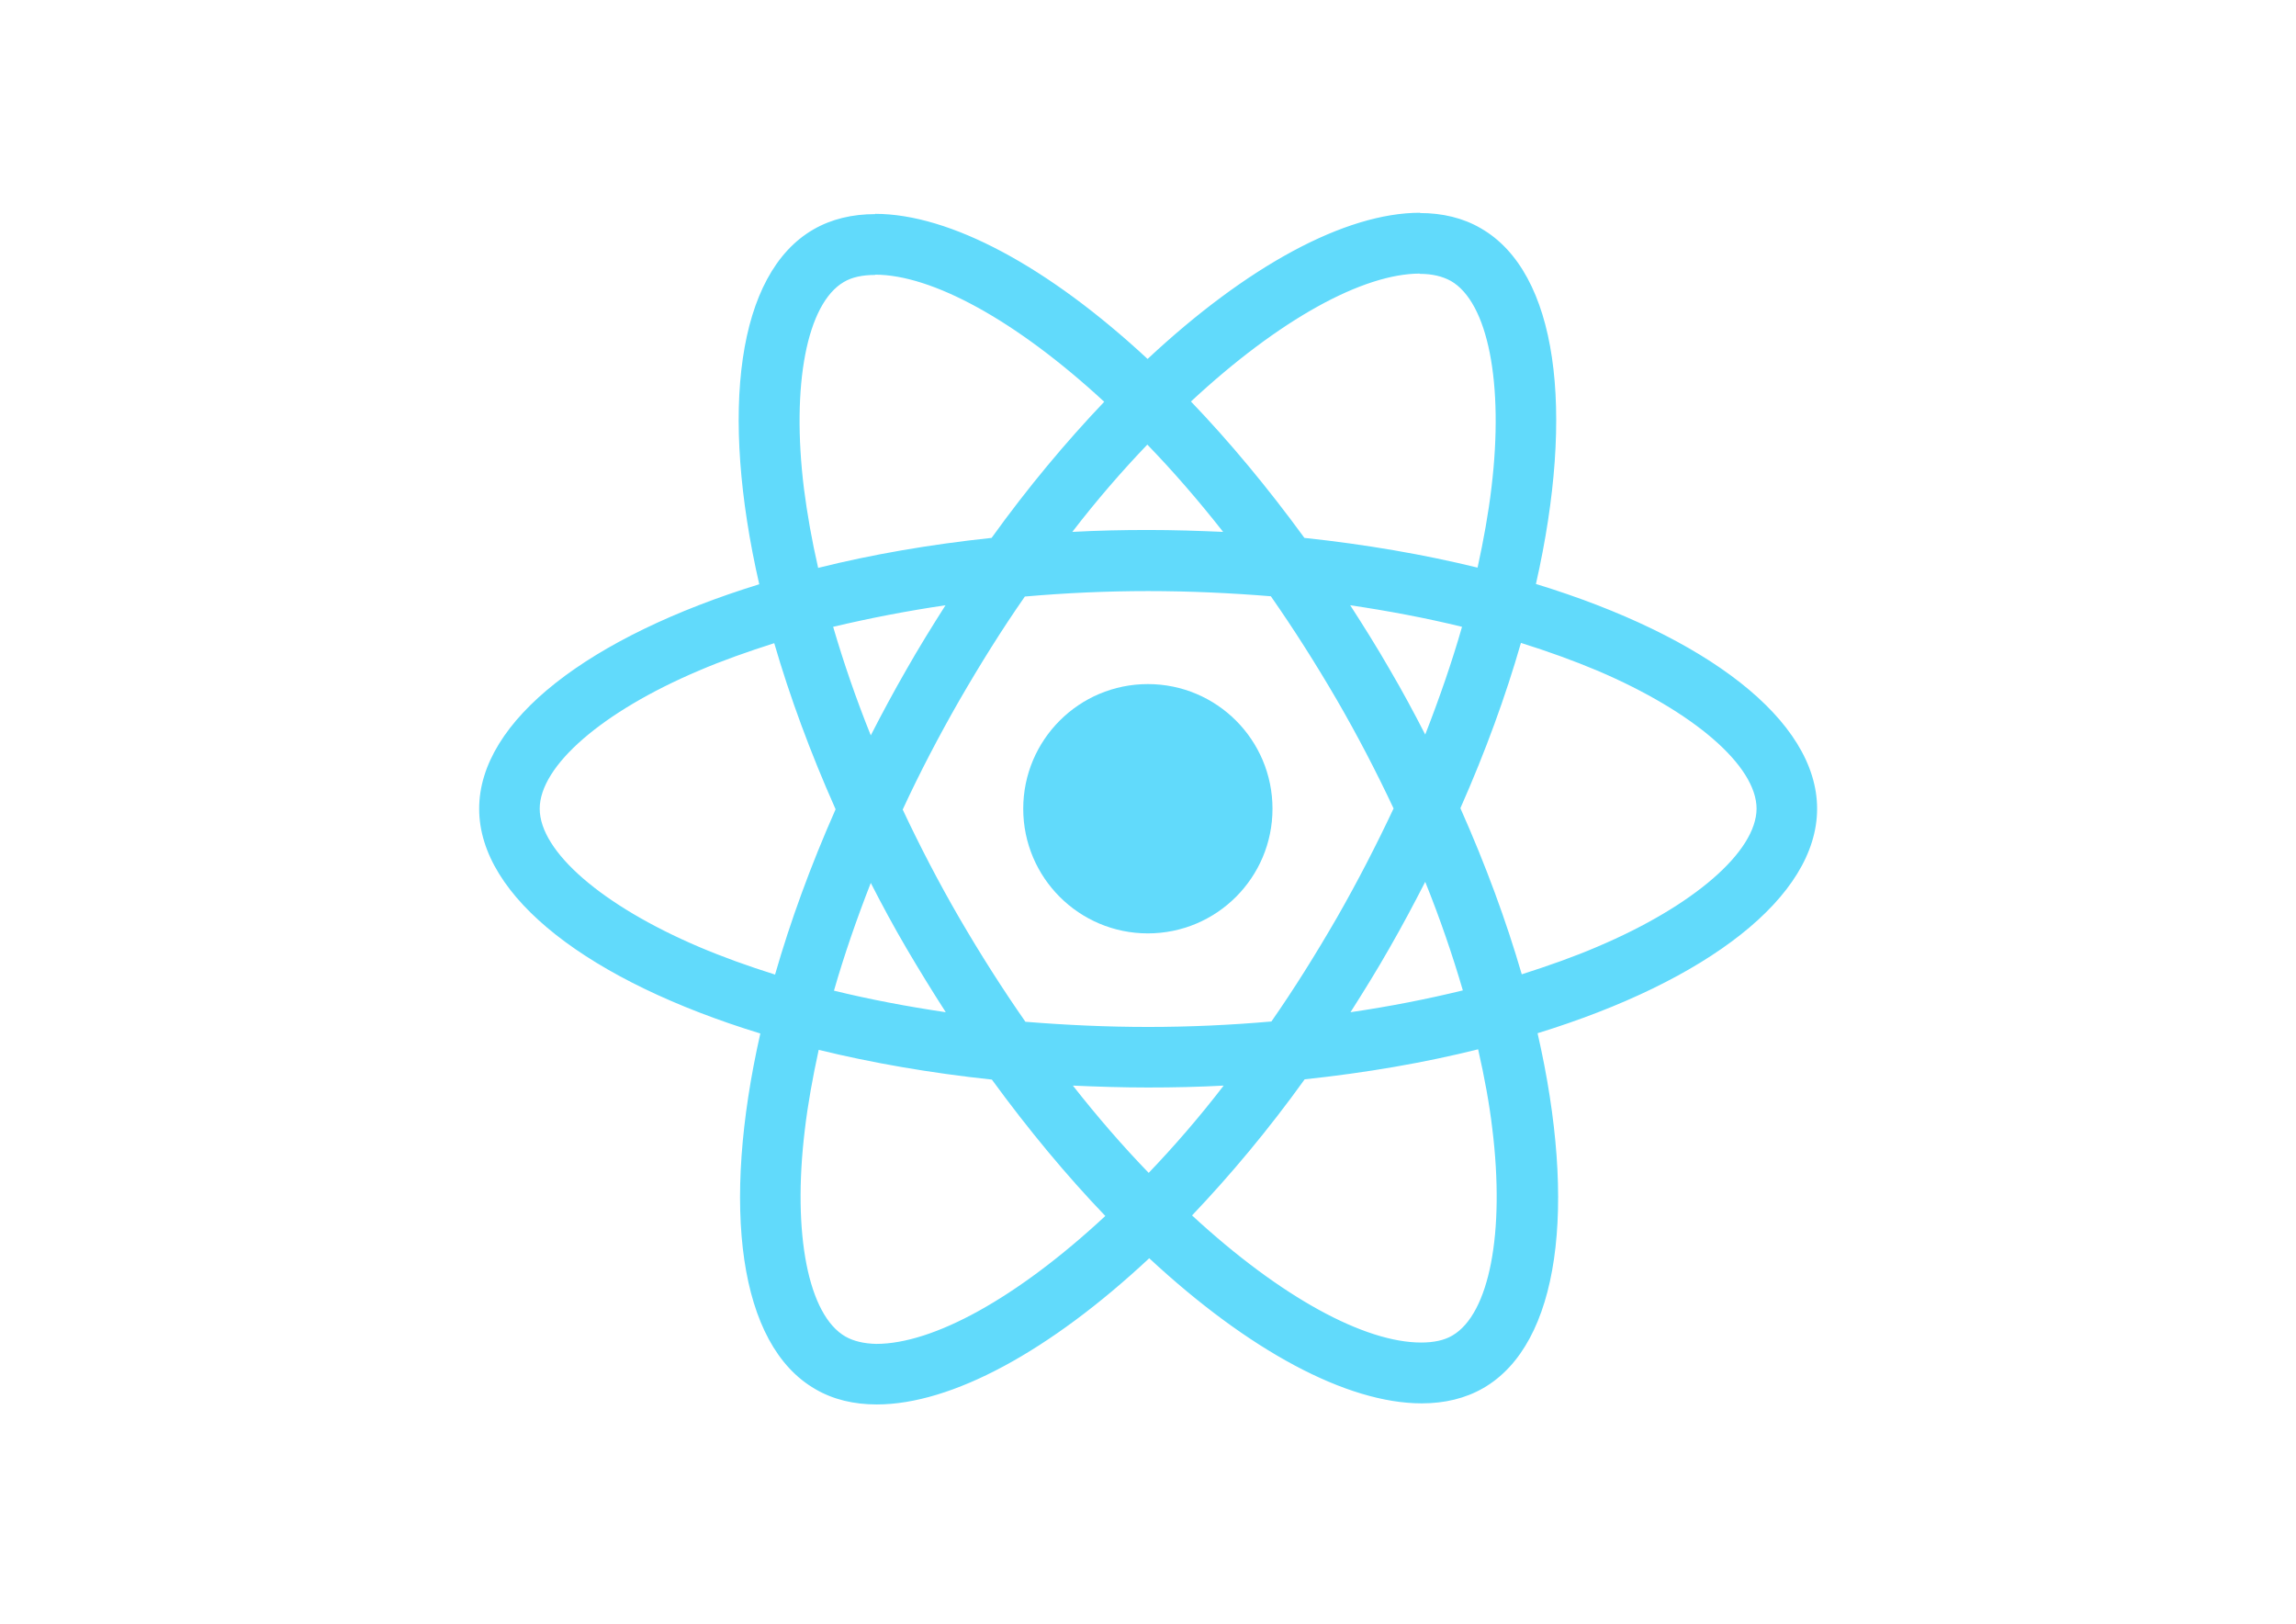
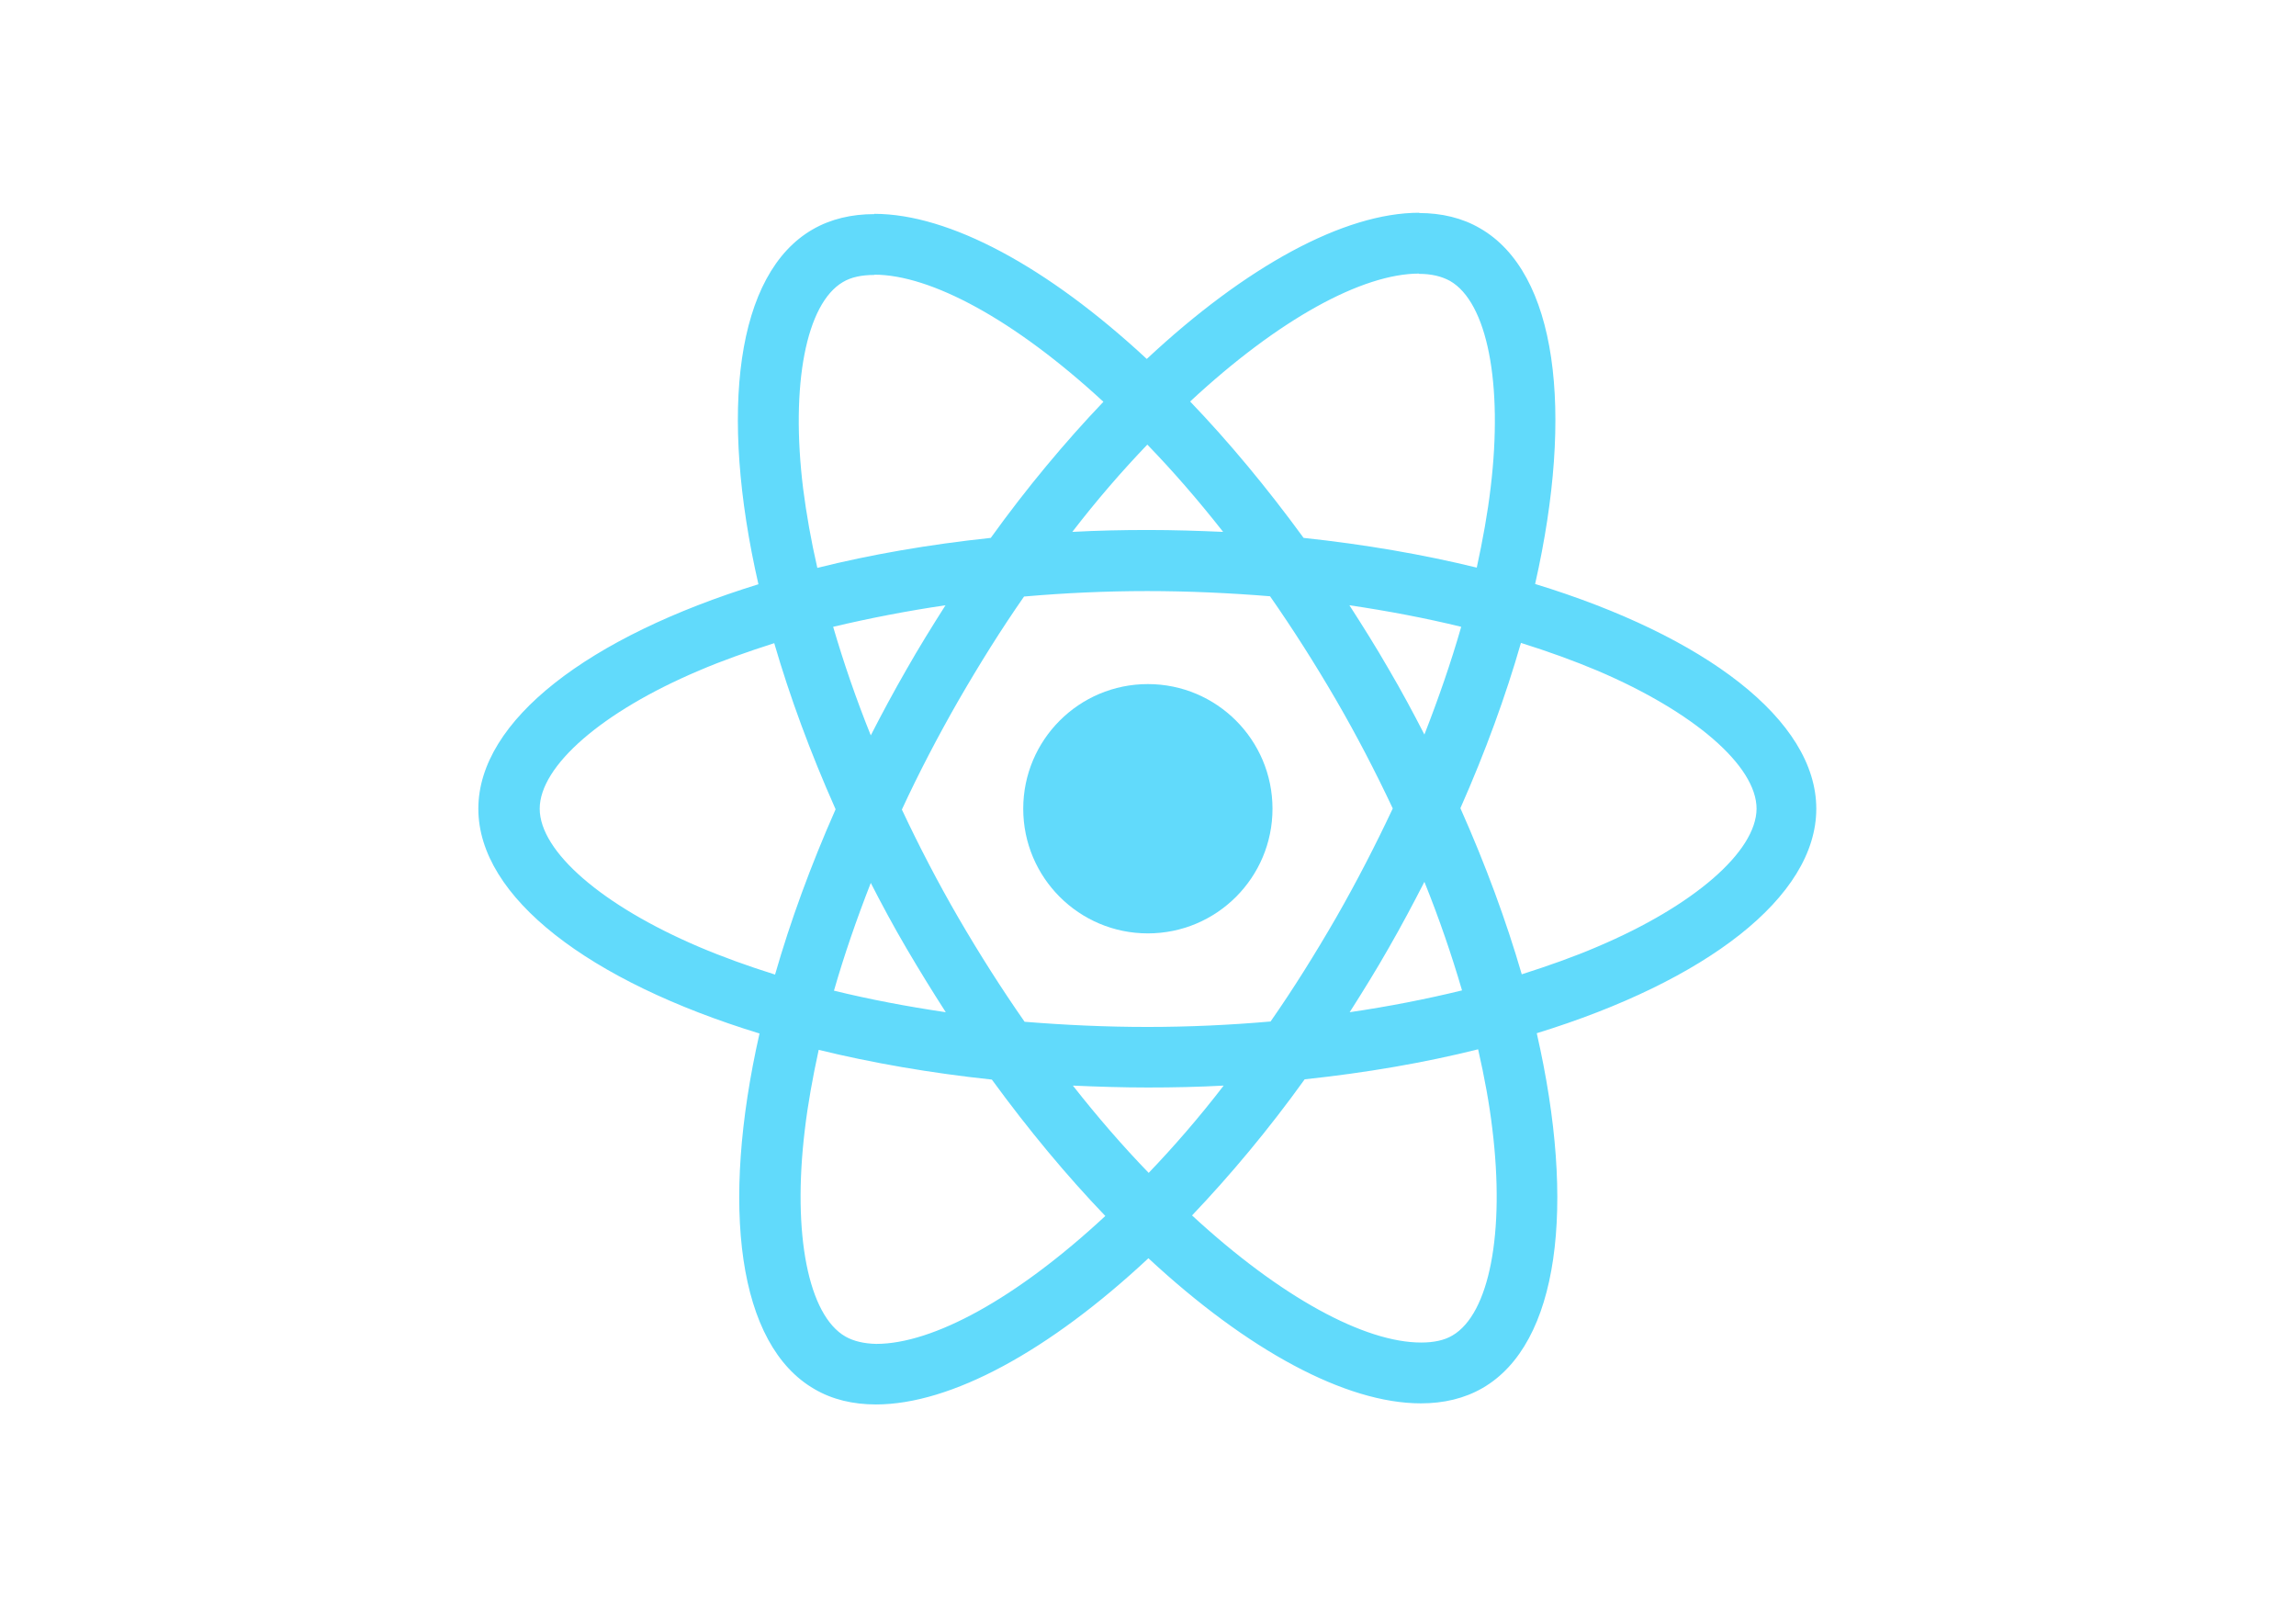
<svg xmlns="http://www.w3.org/2000/svg" viewBox="0 0 841.9 595.3">
  <g fill="#61DAFB">
-     <path d="M666.3 296.5c0-32.5-40.7-63.3-103.1-82.4 14.4-63.6 8-114.2-20.2-130.4-6.5-3.8-14.1-5.6-22.4-5.6v22.3c4.6 0 8.3.9 11.4 2.6 13.6 7.8 19.5 37.5 14.9 75.7-1.1 9.4-2.9 19.3-5.1 29.4-19.6-4.8-41-8.5-63.5-10.9-13.5-18.5-27.5-35.3-41.6-50 32.6-30.3 63.2-46.9 84-46.9V78c-27.5 0-63.5 19.6-99.9 53.6-36.4-33.8-72.4-53.2-99.9-53.2v22.3c20.7 0 51.4 16.5 84 46.6-14 14.7-28 31.4-41.3 49.9-22.6 2.4-44 6.1-63.6 11-2.3-10-4-19.7-5.2-29-4.7-38.2 1.1-67.9 14.6-75.8 3-1.8 6.9-2.6 11.5-2.6V78.5c-8.4 0-16 1.8-22.6 5.6-28.1 16.2-34.4 66.7-19.9 130.1-62.2 19.2-102.7 49.9-102.7 82.3 0 32.5 40.7 63.3 103.1 82.4-14.4 63.6-8 114.2 20.2 130.4 6.5 3.8 14.1 5.6 22.5 5.6 27.5 0 63.5-19.6 99.9-53.6 36.4 33.8 72.4 53.2 99.9 53.2 8.4 0 16-1.8 22.6-5.6 28.1-16.2 34.4-66.7 19.9-130.1 62-19.1 102.5-49.9 102.5-82.3zm-130.2-66.7c-3.7 12.9-8.3 26.2-13.5 39.5-4.1-8-8.4-16-13.1-24-4.6-8-9.5-15.8-14.4-23.4 14.2 2.1 27.9 4.7 41 7.9zm-45.8 106.5c-7.8 13.5-15.8 26.3-24.1 38.2-14.9 1.3-30 2-45.2 2-15.1 0-30.2-.7-45-1.9-8.3-11.9-16.4-24.6-24.2-38-7.6-13.1-14.5-26.4-20.8-39.8 6.2-13.4 13.2-26.8 20.7-39.9 7.8-13.5 15.8-26.3 24.1-38.2 14.9-1.3 30-2 45.2-2 15.1 0 30.2.7 45 1.9 8.3 11.9 16.4 24.6 24.2 38 7.6 13.1 14.5 26.4 20.8 39.8-6.3 13.4-13.2 26.8-20.7 39.9zm32.3-13c5.4 13.4 10 26.8 13.8 39.8-13.1 3.2-26.9 5.9-41.2 8 4.9-7.7 9.8-15.6 14.4-23.7 4.6-8 8.9-16.1 13-24.1zM421.2 430c-9.3-9.6-18.6-20.3-27.8-32 9 .4 18.2.7 27.5.7 9.4 0 18.7-.2 27.8-.7-9 11.7-18.3 22.4-27.5 32zm-74.4-58.9c-14.2-2.1-27.9-4.7-41-7.9 3.7-12.9 8.3-26.2 13.5-39.5 4.1 8 8.4 16 13.1 24 4.7 8 9.5 15.8 14.4 23.4zM420.7 163c9.3 9.6 18.6 20.3 27.8 32-9-.4-18.2-.7-27.5-.7-9.4 0-18.7.2-27.8.7 9-11.7 18.3-22.4 27.5-32zm-74 58.9c-4.9 7.7-9.8 15.6-14.4 23.7-4.6 8-8.9 16-13 24-5.4-13.4-10-26.8-13.8-39.8 13.1-3.1 26.9-5.8 41.2-7.9zm-90.5 125.2c-35.4-15.1-58.3-34.9-58.3-50.6 0-15.7 22.9-35.6 58.3-50.6 8.6-3.7 18-7 27.7-10.1 5.7 19.6 13.2 40 22.5 60.9-9.2 20.8-16.6 41.1-22.2 60.6-9.9-3.1-19.3-6.5-28-10.2zM310 490c-13.6-7.8-19.5-37.5-14.9-75.7 1.1-9.4 2.9-19.3 5.1-29.4 19.6 4.8 41 8.5 63.5 10.9 13.5 18.5 27.5 35.3 41.6 50-32.6 30.3-63.2 46.9-84 46.9-4.5-.1-8.3-1-11.3-2.7zm237.2-76.2c4.7 38.2-1.1 67.9-14.6 75.8-3 1.8-6.9 2.6-11.5 2.6-20.7 0-51.4-16.5-84-46.6 14-14.7 28-31.4 41.3-49.9 22.6-2.4 44-6.1 63.6-11 2.3 10.1 4.1 19.8 5.2 29.1zm38.5-66.7c-8.6 3.7-18 7-27.7 10.1-5.7-19.6-13.2-40-22.5-60.9 9.2-20.8 16.6-41.1 22.2-60.6 9.9 3.1 19.3 6.5 28.1 10.2 35.4 15.1 58.3 34.9 58.3 50.6-.1 15.7-23 35.6-58.4 50.6zM320.8 78.4z" />
+     <path d="M666 296.5c0-32.5-40.7-63.3-103.1-82.4 14.4-63.6 8-114.2-20.2-130.4-6.5-3.8-14.1-5.6-22.4-5.6v22.3c4.6 0 8.3.9 11.4 2.6 13.6 7.8 19.5 37.5 14.9 75.7-1.1 9.4-2.9 19.3-5.1 29.4-19.6-4.8-41-8.5-63.5-10.9-13.5-18.5-27.5-35.3-41.6-50 32.6-30.3 63.2-46.9 84-46.9V78c-27.5 0-63.5 19.6-99.9 53.6-36.4-33.8-72.4-53.2-99.9-53.2v22.3c20.7 0 51.4 16.5 84 46.6-14 14.7-28 31.4-41.3 49.9-22.6 2.4-44 6.1-63.6 11-2.3-10-4-19.7-5.2-29-4.7-38.2 1.1-67.9 14.6-75.8 3-1.8 6.9-2.6 11.5-2.6V78.5c-8.4 0-16 1.8-22.6 5.6-28.1 16.2-34.4 66.7-19.9 130.1-62.2 19.2-102.7 49.9-102.7 82.3 0 32.5 40.7 63.3 103.1 82.4-14.4 63.6-8 114.2 20.2 130.4 6.5 3.8 14.1 5.6 22.5 5.6 27.5 0 63.5-19.6 99.9-53.6 36.4 33.8 72.4 53.2 99.9 53.2 8.4 0 16-1.8 22.6-5.6 28.1-16.2 34.4-66.7 19.9-130.1 62-19.1 102.5-49.9 102.5-82.3zm-130.2-66.7c-3.7 12.9-8.3 26.2-13.5 39.5-4.1-8-8.4-16-13.1-24-4.6-8-9.5-15.8-14.4-23.4 14.2 2.1 27.9 4.7 41 7.9zm-45.8 106.5c-7.8 13.5-15.8 26.3-24.1 38.2-14.9 1.3-30 2-45.2 2-15.1 0-30.2-.7-45-1.9-8.3-11.9-16.4-24.6-24.2-38-7.6-13.1-14.5-26.4-20.8-39.8 6.2-13.4 13.2-26.8 20.7-39.9 7.8-13.5 15.8-26.3 24.1-38.2 14.9-1.3 30-2 45.2-2 15.1 0 30.2.7 45 1.9 8.3 11.9 16.4 24.6 24.2 38 7.6 13.1 14.5 26.4 20.8 39.8-6.3 13.4-13.2 26.8-20.7 39.9zm32.3-13c5.4 13.4 10 26.8 13.8 39.8-13.1 3.2-26.9 5.9-41.2 8 4.9-7.7 9.8-15.6 14.4-23.7 4.6-8 8.9-16.1 13-24.1zM421.2 430c-9.3-9.6-18.6-20.3-27.8-32 9 .4 18.2.7 27.5.7 9.4 0 18.7-.2 27.8-.7-9 11.7-18.3 22.4-27.5 32zm-74.4-58.9c-14.2-2.1-27.9-4.7-41-7.9 3.7-12.9 8.3-26.2 13.5-39.5 4.1 8 8.4 16 13.1 24 4.7 8 9.5 15.8 14.4 23.4zM420.7 163c9.3 9.6 18.6 20.3 27.8 32-9-.4-18.2-.7-27.5-.7-9.4 0-18.7.2-27.8.7 9-11.7 18.3-22.4 27.5-32zm-74 58.9c-4.9 7.7-9.8 15.6-14.4 23.7-4.6 8-8.9 16-13 24-5.4-13.4-10-26.8-13.8-39.8 13.1-3.1 26.9-5.8 41.2-7.9zm-90.5 125.2c-35.4-15.1-58.3-34.9-58.3-50.6 0-15.7 22.9-35.6 58.3-50.6 8.6-3.7 18-7 27.7-10.1 5.7 19.6 13.2 40 22.5 60.9-9.2 20.8-16.6 41.1-22.2 60.6-9.9-3.1-19.3-6.5-28-10.2zM310 490c-13.6-7.8-19.5-37.5-14.9-75.7 1.1-9.4 2.9-19.3 5.1-29.4 19.6 4.8 41 8.5 63.5 10.9 13.5 18.5 27.5 35.3 41.6 50-32.6 30.3-63.2 46.9-84 46.9-4.5-.1-8.3-1-11.3-2.7zm237.2-76.2c4.7 38.2-1.1 67.9-14.6 75.8-3 1.8-6.9 2.6-11.5 2.6-20.7 0-51.4-16.5-84-46.6 14-14.7 28-31.4 41.3-49.9 22.6-2.4 44-6.1 63.6-11 2.3 10.1 4.1 19.8 5.2 29.1zm38.5-66.7c-8.6 3.7-18 7-27.7 10.1-5.7-19.6-13.2-40-22.5-60.9 9.2-20.8 16.6-41.1 22.2-60.6 9.9 3.1 19.3 6.5 28.1 10.2 35.4 15.1 58.3 34.9 58.3 50.6-.1 15.7-23 35.6-58.4 50.6zM320.8 78.4z" />
    <circle cx="420.9" cy="296.5" r="45.7" />
    <path d="M520.5 78.1z" />
  </g>
</svg>
